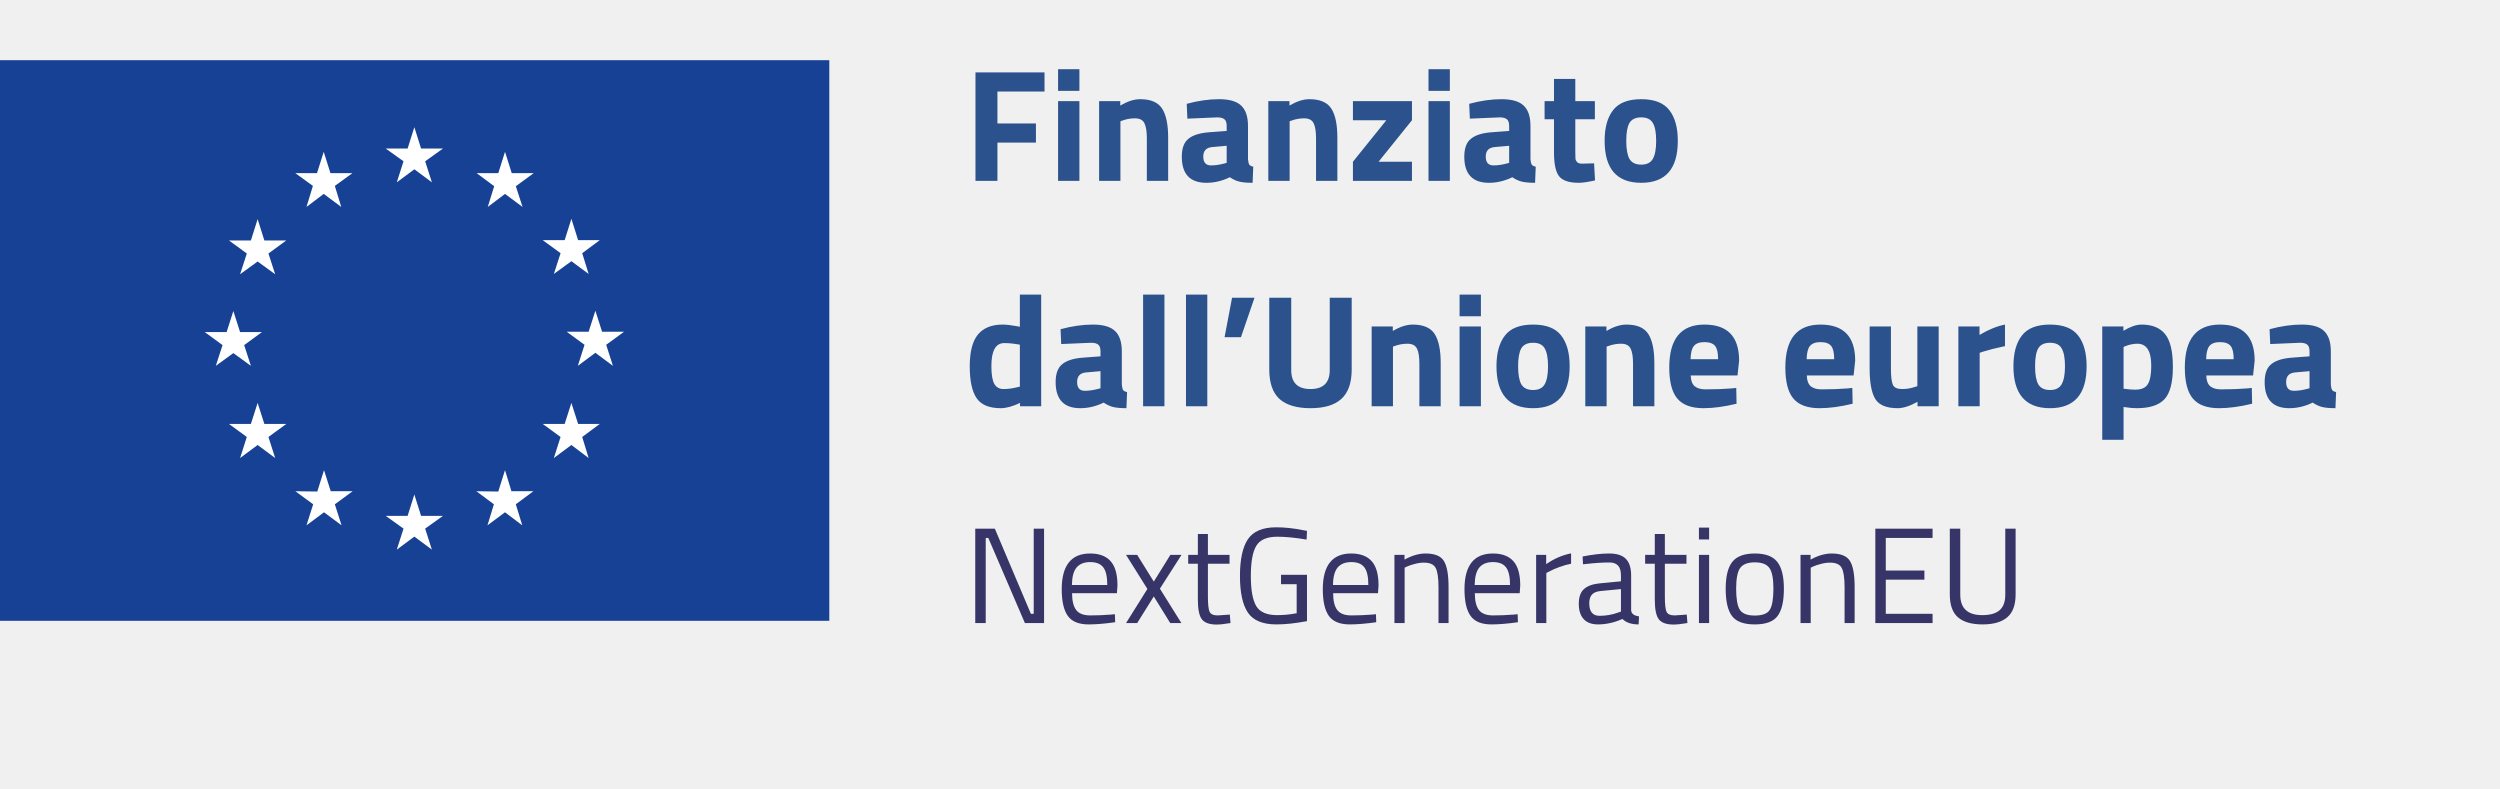
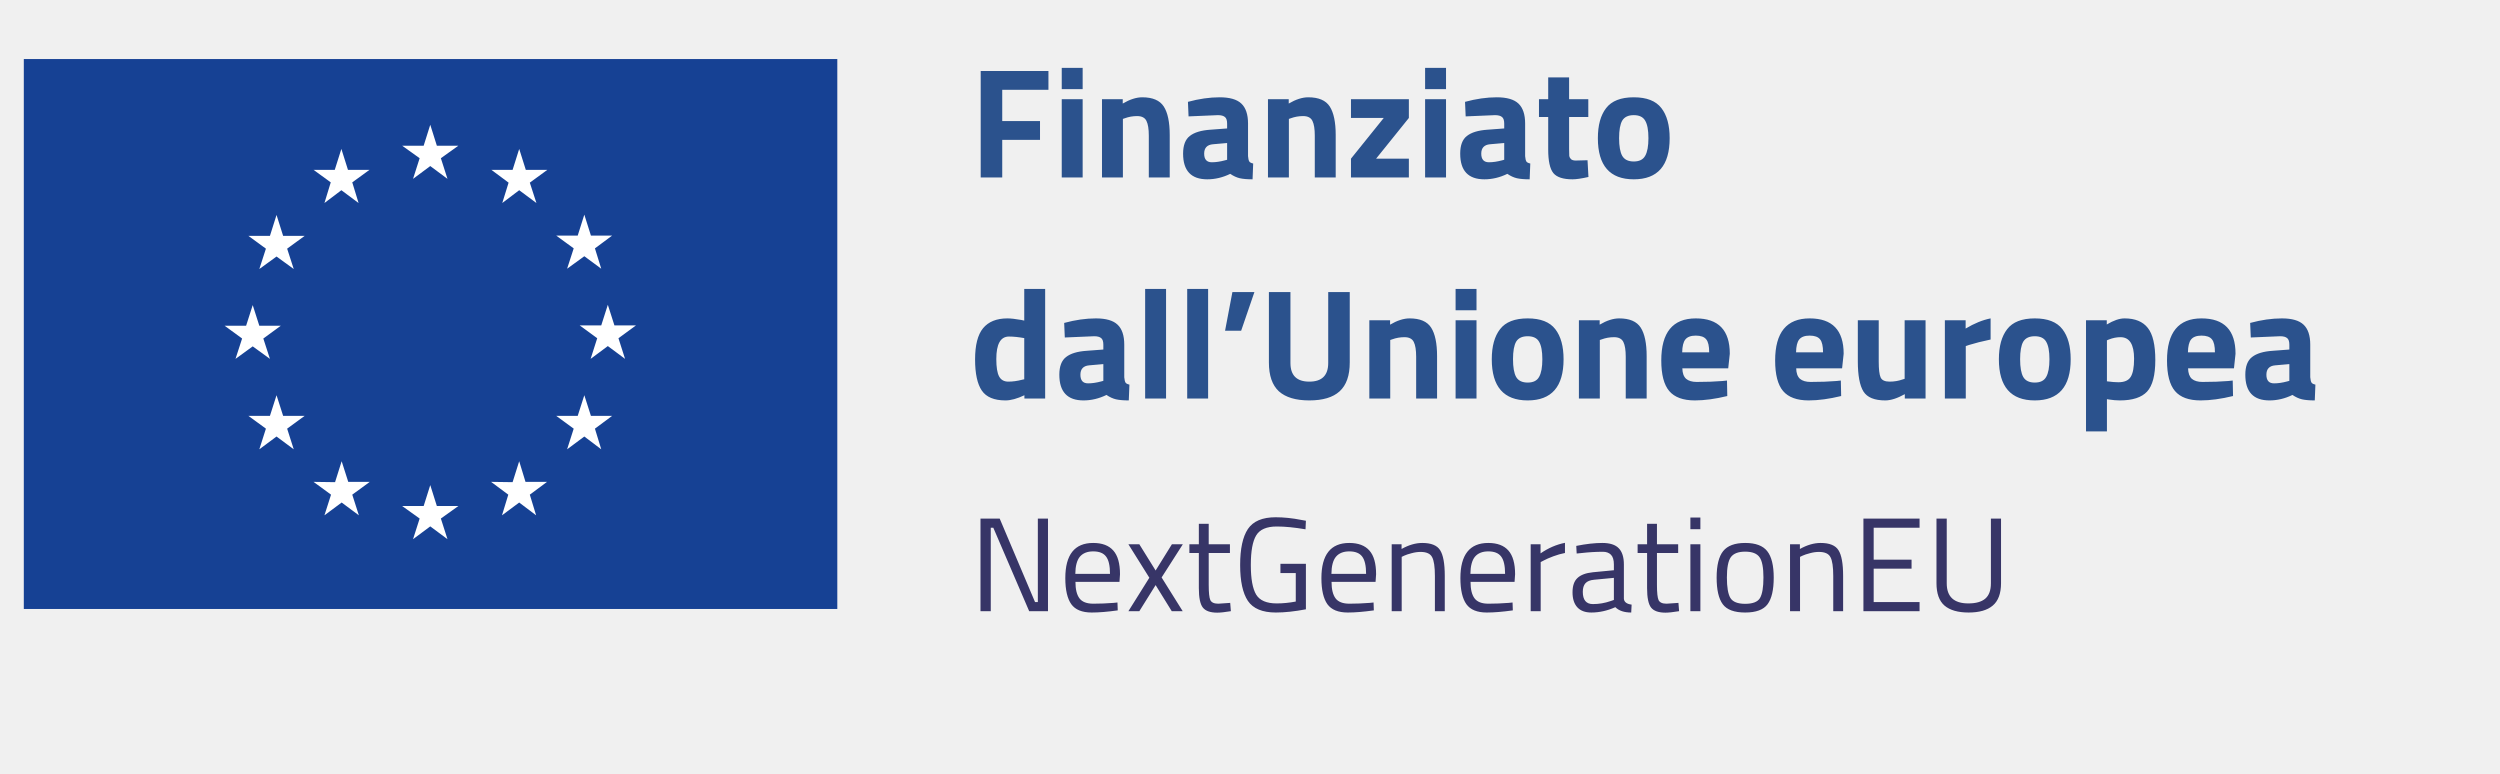
- <svg xmlns="http://www.w3.org/2000/svg" width="206" height="65" viewBox="0 0 206 65" fill="none">
+ <svg xmlns="http://www.w3.org/2000/svg" width="210" height="65" viewBox="0 0 206 65" fill="none">
  <path d="M80.379 14.906V5.964H86.069V7.542H82.188V10.172H85.361V11.75H82.188V14.906H80.379ZM87.186 14.906V8.331H88.943V14.906H87.186ZM87.186 7.489V5.701H88.943V7.489H87.186ZM92.323 14.906H90.567V8.331H92.31V8.699C92.904 8.349 93.451 8.173 93.949 8.173C94.823 8.173 95.426 8.432 95.758 8.949C96.091 9.466 96.257 10.264 96.257 11.342V14.906H94.5V11.395C94.5 10.834 94.434 10.422 94.303 10.159C94.172 9.887 93.91 9.751 93.516 9.751C93.158 9.751 92.813 9.812 92.481 9.935L92.323 9.988V14.906ZM102.835 10.382V13.117C102.852 13.328 102.887 13.477 102.94 13.565C102.992 13.643 103.101 13.7 103.267 13.735L103.215 15.063C102.769 15.063 102.411 15.033 102.14 14.971C101.877 14.91 101.611 14.787 101.34 14.603C100.711 14.91 100.068 15.063 99.413 15.063C98.058 15.063 97.38 14.345 97.38 12.907C97.38 12.206 97.569 11.71 97.944 11.421C98.32 11.123 98.897 10.948 99.675 10.895L101.078 10.79V10.382C101.078 10.111 101.017 9.926 100.894 9.83C100.772 9.725 100.575 9.672 100.304 9.672L97.839 9.777L97.787 8.555C98.722 8.3 99.609 8.173 100.448 8.173C101.296 8.173 101.904 8.349 102.271 8.699C102.647 9.05 102.835 9.611 102.835 10.382ZM99.885 12.118C99.395 12.162 99.15 12.425 99.15 12.907C99.15 13.389 99.365 13.63 99.793 13.63C100.125 13.63 100.488 13.578 100.881 13.472L101.078 13.42V12.013L99.885 12.118ZM106.266 14.906H104.509V8.331H106.253V8.699C106.847 8.349 107.394 8.173 107.892 8.173C108.766 8.173 109.369 8.432 109.701 8.949C110.033 9.466 110.199 10.264 110.199 11.342V14.906H108.442V11.395C108.442 10.834 108.377 10.422 108.246 10.159C108.115 9.887 107.853 9.751 107.459 9.751C107.101 9.751 106.756 9.812 106.423 9.935L106.266 9.988V14.906ZM111.481 9.909V8.331H116.345V9.909L113.592 13.328H116.345V14.906H111.481V13.328L114.234 9.909H111.481ZM117.709 14.906V8.331H119.466V14.906H117.709ZM117.709 7.489V5.701H119.466V7.489H117.709ZM126.111 10.382V13.117C126.129 13.328 126.163 13.477 126.215 13.565C126.269 13.643 126.377 13.7 126.544 13.735L126.491 15.063C126.045 15.063 125.688 15.033 125.416 14.971C125.154 14.91 124.887 14.787 124.616 14.603C123.988 14.91 123.344 15.063 122.689 15.063C121.334 15.063 120.657 14.345 120.657 12.907C120.657 12.206 120.844 11.71 121.221 11.421C121.597 11.123 122.173 10.948 122.952 10.895L124.354 10.79V10.382C124.354 10.111 124.293 9.926 124.17 9.83C124.048 9.725 123.852 9.672 123.58 9.672L121.116 9.777L121.063 8.555C121.998 8.3 122.886 8.173 123.725 8.173C124.573 8.173 125.18 8.349 125.548 8.699C125.923 9.05 126.111 9.611 126.111 10.382ZM123.161 12.118C122.672 12.162 122.426 12.425 122.426 12.907C122.426 13.389 122.642 13.63 123.07 13.63C123.402 13.63 123.764 13.578 124.158 13.472L124.354 13.42V12.013L123.161 12.118ZM131.417 9.83H129.805V12.526C129.805 12.789 129.809 12.977 129.818 13.091C129.835 13.196 129.884 13.288 129.962 13.367C130.05 13.446 130.18 13.486 130.355 13.486L131.352 13.459L131.43 14.866C130.845 14.998 130.399 15.063 130.094 15.063C129.307 15.063 128.77 14.888 128.48 14.537C128.192 14.178 128.049 13.521 128.049 12.565V9.83H127.274V8.331H128.049V6.503H129.805V8.331H131.417V9.83ZM132.915 9.081C133.379 8.476 134.152 8.173 135.237 8.173C136.32 8.173 137.093 8.476 137.557 9.081C138.02 9.677 138.251 10.518 138.251 11.605C138.251 13.911 137.247 15.063 135.237 15.063C133.225 15.063 132.221 13.911 132.221 11.605C132.221 10.518 132.452 9.677 132.915 9.081ZM134.266 13.091C134.45 13.407 134.773 13.565 135.237 13.565C135.7 13.565 136.018 13.407 136.193 13.091C136.377 12.775 136.468 12.28 136.468 11.605C136.468 10.93 136.377 10.439 136.193 10.133C136.018 9.826 135.7 9.672 135.237 9.672C134.773 9.672 134.45 9.826 134.266 10.133C134.091 10.439 134.004 10.93 134.004 11.605C134.004 12.28 134.091 12.775 134.266 13.091ZM85.793 24.273V33.477H84.05V33.201C83.438 33.49 82.909 33.635 82.463 33.635C81.511 33.635 80.846 33.359 80.471 32.806C80.095 32.254 79.907 31.382 79.907 30.19C79.907 28.989 80.13 28.117 80.575 27.573C81.03 27.021 81.712 26.745 82.621 26.745C82.9 26.745 83.289 26.788 83.787 26.876L84.037 26.929V24.273H85.793ZM83.853 31.899L84.037 31.86V28.401C83.556 28.314 83.128 28.27 82.752 28.27C82.044 28.27 81.69 28.901 81.69 30.163C81.69 30.847 81.769 31.334 81.926 31.623C82.083 31.912 82.341 32.057 82.699 32.057C83.066 32.057 83.451 32.004 83.853 31.899ZM92.438 28.954V31.689C92.456 31.899 92.491 32.048 92.543 32.136C92.596 32.215 92.705 32.272 92.871 32.307L92.818 33.635C92.373 33.635 92.014 33.604 91.743 33.543C91.481 33.481 91.215 33.359 90.944 33.175C90.314 33.481 89.672 33.635 89.016 33.635C87.662 33.635 86.984 32.916 86.984 31.479C86.984 30.777 87.172 30.282 87.548 29.992C87.924 29.694 88.501 29.519 89.279 29.467L90.681 29.361V28.954C90.681 28.682 90.62 28.498 90.498 28.401C90.376 28.296 90.179 28.244 89.908 28.244L87.443 28.349L87.391 27.126C88.326 26.872 89.213 26.745 90.052 26.745C90.9 26.745 91.507 26.92 91.874 27.271C92.25 27.621 92.438 28.182 92.438 28.954ZM89.488 30.689C88.999 30.733 88.754 30.996 88.754 31.479C88.754 31.96 88.968 32.202 89.397 32.202C89.729 32.202 90.091 32.149 90.485 32.044L90.681 31.991V30.584L89.488 30.689ZM94.192 33.477V24.273H95.949V33.477H94.192ZM97.725 33.477V24.273H99.482V33.477H97.725ZM100.905 27.783L101.521 24.536H103.37L102.256 27.783H100.905ZM106.397 30.492C106.397 31.535 106.926 32.057 107.984 32.057C109.041 32.057 109.57 31.535 109.57 30.492V24.536H111.379V30.453C111.379 31.549 111.095 32.355 110.527 32.872C109.968 33.381 109.12 33.635 107.984 33.635C106.847 33.635 105.995 33.381 105.427 32.872C104.868 32.355 104.588 31.549 104.588 30.453V24.536H106.397V30.492ZM114.78 33.477H113.024V26.902H114.767V27.271C115.362 26.92 115.908 26.745 116.406 26.745C117.28 26.745 117.883 27.003 118.215 27.52C118.547 28.038 118.714 28.835 118.714 29.914V33.477H116.957V29.966C116.957 29.405 116.891 28.993 116.76 28.73C116.629 28.459 116.367 28.323 115.973 28.323C115.615 28.323 115.27 28.384 114.938 28.507L114.78 28.559V33.477ZM120.27 33.477V26.902H122.027V33.477H120.27ZM120.27 26.061V24.273H122.027V26.061H120.27ZM124.004 27.652C124.468 27.047 125.241 26.745 126.325 26.745C127.409 26.745 128.182 27.047 128.646 27.652C129.109 28.248 129.34 29.09 129.34 30.177C129.34 32.482 128.336 33.635 126.325 33.635C124.315 33.635 123.309 32.482 123.309 30.177C123.309 29.09 123.541 28.248 124.004 27.652ZM125.354 31.663C125.538 31.978 125.861 32.136 126.325 32.136C126.788 32.136 127.108 31.978 127.282 31.663C127.465 31.347 127.557 30.852 127.557 30.177C127.557 29.502 127.465 29.011 127.282 28.704C127.108 28.397 126.788 28.244 126.325 28.244C125.861 28.244 125.538 28.397 125.354 28.704C125.18 29.011 125.093 29.502 125.093 30.177C125.093 30.852 125.18 31.347 125.354 31.663ZM132.385 33.477H130.628V26.902H132.372V27.271C132.966 26.92 133.512 26.745 134.011 26.745C134.885 26.745 135.488 27.003 135.82 27.52C136.152 28.038 136.319 28.835 136.319 29.914V33.477H134.562V29.966C134.562 29.405 134.496 28.993 134.365 28.73C134.233 28.459 133.972 28.323 133.578 28.323C133.219 28.323 132.875 28.384 132.542 28.507L132.385 28.559V33.477ZM139.317 30.939C139.325 31.343 139.431 31.636 139.632 31.82C139.842 31.996 140.139 32.083 140.523 32.083C141.336 32.083 142.061 32.057 142.7 32.004L143.067 31.965L143.092 33.267C142.088 33.512 141.178 33.635 140.366 33.635C139.379 33.635 138.661 33.372 138.215 32.846C137.77 32.32 137.547 31.465 137.547 30.282C137.547 27.924 138.513 26.745 140.444 26.745C142.349 26.745 143.303 27.735 143.303 29.716L143.171 30.939H139.317ZM141.572 29.598C141.572 29.072 141.49 28.708 141.323 28.507C141.157 28.296 140.865 28.191 140.444 28.191C140.034 28.191 139.741 28.301 139.566 28.52C139.401 28.73 139.313 29.09 139.303 29.598H141.572ZM148.881 30.939C148.889 31.343 148.995 31.636 149.196 31.82C149.405 31.996 149.703 32.083 150.087 32.083C150.901 32.083 151.625 32.057 152.264 32.004L152.631 31.965L152.657 33.267C151.652 33.512 150.743 33.635 149.93 33.635C148.943 33.635 148.225 33.372 147.779 32.846C147.334 32.32 147.112 31.465 147.112 30.282C147.112 27.924 148.077 26.745 150.008 26.745C151.915 26.745 152.867 27.735 152.867 29.716L152.736 30.939H148.881ZM151.136 29.598C151.136 29.072 151.053 28.708 150.887 28.507C150.721 28.296 150.429 28.191 150.008 28.191C149.598 28.191 149.305 28.301 149.13 28.52C148.965 28.73 148.877 29.09 148.868 29.598H151.136ZM157.99 26.902H159.747V33.477H158.003V33.109C157.373 33.46 156.827 33.635 156.364 33.635C155.455 33.635 154.844 33.385 154.529 32.885C154.214 32.377 154.057 31.531 154.057 30.348V26.902H155.813V30.374C155.813 31.023 155.866 31.465 155.971 31.702C156.076 31.939 156.33 32.057 156.731 32.057C157.115 32.057 157.479 31.996 157.819 31.873L157.99 31.82V26.902ZM161.369 33.477V26.902H163.113V27.599C163.847 27.161 164.546 26.876 165.211 26.745V28.52C164.502 28.669 163.895 28.822 163.388 28.98L163.125 29.072V33.477H161.369ZM166.601 27.652C167.065 27.047 167.838 26.745 168.921 26.745C170.005 26.745 170.779 27.047 171.243 27.652C171.706 28.248 171.937 29.09 171.937 30.177C171.937 32.482 170.932 33.635 168.921 33.635C166.911 33.635 165.906 32.482 165.906 30.177C165.906 29.09 166.138 28.248 166.601 27.652ZM167.951 31.663C168.135 31.978 168.458 32.136 168.921 32.136C169.385 32.136 169.703 31.978 169.878 31.663C170.062 31.347 170.154 30.852 170.154 30.177C170.154 29.502 170.062 29.011 169.878 28.704C169.703 28.397 169.385 28.244 168.921 28.244C168.458 28.244 168.135 28.397 167.951 28.704C167.776 29.011 167.69 29.502 167.69 30.177C167.69 30.852 167.776 31.347 167.951 31.663ZM173.225 36.238V26.902H174.969V27.258C175.536 26.916 176.035 26.745 176.463 26.745C177.346 26.745 177.997 27.012 178.417 27.547C178.836 28.073 179.046 28.971 179.046 30.242C179.046 31.514 178.815 32.399 178.351 32.898C177.888 33.389 177.128 33.635 176.07 33.635C175.782 33.635 175.471 33.609 175.139 33.556L174.982 33.53V36.238H173.225ZM176.122 28.323C175.799 28.323 175.471 28.388 175.139 28.52L174.982 28.586V32.031C175.375 32.083 175.694 32.109 175.939 32.109C176.446 32.109 176.791 31.96 176.975 31.663C177.167 31.364 177.263 30.856 177.263 30.137C177.263 28.927 176.882 28.323 176.122 28.323ZM181.798 30.939C181.808 31.343 181.912 31.636 182.113 31.82C182.323 31.996 182.62 32.083 183.004 32.083C183.818 32.083 184.544 32.057 185.181 32.004L185.548 31.965L185.575 33.267C184.569 33.512 183.66 33.635 182.847 33.635C181.86 33.635 181.143 33.372 180.697 32.846C180.251 32.32 180.029 31.465 180.029 30.282C180.029 27.924 180.994 26.745 182.926 26.745C184.832 26.745 185.784 27.735 185.784 29.716L185.653 30.939H181.798ZM184.054 29.598C184.054 29.072 183.971 28.708 183.804 28.507C183.638 28.296 183.346 28.191 182.926 28.191C182.515 28.191 182.222 28.301 182.047 28.52C181.882 28.73 181.794 29.09 181.786 29.598H184.054ZM192.061 28.954V31.689C192.079 31.899 192.113 32.048 192.166 32.136C192.219 32.215 192.328 32.272 192.494 32.307L192.441 33.635C191.995 33.635 191.637 33.604 191.366 33.543C191.104 33.481 190.837 33.359 190.566 33.175C189.937 33.481 189.294 33.635 188.639 33.635C187.284 33.635 186.607 32.916 186.607 31.479C186.607 30.777 186.794 30.282 187.171 29.992C187.547 29.694 188.123 29.519 188.902 29.467L190.305 29.361V28.954C190.305 28.682 190.243 28.498 190.121 28.401C189.998 28.296 189.801 28.244 189.53 28.244L187.066 28.349L187.013 27.126C187.948 26.872 188.836 26.745 189.675 26.745C190.523 26.745 191.13 26.92 191.498 27.271C191.873 27.621 192.061 28.182 192.061 28.954ZM189.111 30.689C188.622 30.733 188.377 30.996 188.377 31.479C188.377 31.96 188.591 32.202 189.019 32.202C189.351 32.202 189.714 32.149 190.108 32.044L190.305 31.991V30.584L189.111 30.689Z" fill="#2B528D" />
  <path d="M80.361 51.339V43.563H81.975L84.944 50.575H85.179V43.563H86.031V51.339H84.451L81.437 44.327H81.224V51.339H80.361ZM91.542 50.642L91.867 50.609L91.89 51.272C91.038 51.392 90.31 51.452 89.705 51.452C88.898 51.452 88.326 51.219 87.99 50.755C87.654 50.283 87.486 49.552 87.486 48.563C87.486 46.593 88.267 45.608 89.828 45.608C90.582 45.608 91.146 45.821 91.52 46.248C91.893 46.668 92.08 47.331 92.08 48.237L92.035 48.878H88.338C88.338 49.5 88.45 49.961 88.674 50.26C88.898 50.56 89.286 50.71 89.839 50.71C90.399 50.71 90.967 50.687 91.542 50.642ZM91.24 48.204C91.24 47.515 91.128 47.028 90.903 46.743C90.687 46.458 90.328 46.316 89.828 46.316C89.335 46.316 88.961 46.466 88.707 46.765C88.461 47.065 88.334 47.544 88.326 48.204H91.24ZM92.786 45.72H93.704L95.072 47.923L96.439 45.72H97.357L95.576 48.507L97.346 51.339H96.427L95.072 49.148L93.704 51.339H92.786L94.545 48.53L92.786 45.72ZM101.314 46.451H99.532V49.136C99.532 49.781 99.577 50.204 99.667 50.406C99.764 50.609 99.988 50.71 100.339 50.71L101.337 50.642L101.393 51.339C100.892 51.422 100.511 51.463 100.25 51.463C99.667 51.463 99.264 51.32 99.04 51.036C98.815 50.751 98.703 50.208 98.703 49.406V46.451H97.908V45.72H98.703V44.001H99.532V45.72H101.314V46.451ZM105.556 48.136V47.361H107.696V51.182C106.755 51.361 105.915 51.452 105.175 51.452C104.047 51.452 103.263 51.126 102.822 50.474C102.389 49.822 102.172 48.818 102.172 47.462C102.172 46.099 102.389 45.091 102.822 44.439C103.263 43.78 104.04 43.45 105.153 43.45C105.847 43.45 106.568 43.525 107.315 43.675L107.696 43.742L107.663 44.462C106.736 44.304 105.933 44.226 105.254 44.226C104.394 44.226 103.816 44.477 103.517 44.978C103.218 45.473 103.069 46.301 103.069 47.462C103.069 48.616 103.218 49.444 103.517 49.946C103.816 50.44 104.391 50.687 105.242 50.687C105.765 50.687 106.299 50.635 106.845 50.53V48.136H105.556ZM113.054 50.642L113.379 50.609L113.402 51.272C112.55 51.392 111.822 51.452 111.217 51.452C110.41 51.452 109.839 51.219 109.502 50.755C109.166 50.283 108.998 49.552 108.998 48.563C108.998 46.593 109.779 45.608 111.34 45.608C112.094 45.608 112.658 45.821 113.032 46.248C113.405 46.668 113.592 47.331 113.592 48.237L113.547 48.878H109.85C109.85 49.5 109.962 49.961 110.186 50.26C110.41 50.56 110.799 50.71 111.351 50.71C111.911 50.71 112.479 50.687 113.054 50.642ZM112.752 48.204C112.752 47.515 112.64 47.028 112.416 46.743C112.199 46.458 111.841 46.316 111.34 46.316C110.847 46.316 110.474 46.466 110.22 46.765C109.973 47.065 109.846 47.544 109.839 48.204H112.752ZM115.742 51.339H114.902V45.72H115.732V46.114C116.336 45.776 116.915 45.608 117.467 45.608C118.215 45.608 118.715 45.81 118.97 46.215C119.23 46.619 119.361 47.339 119.361 48.372V51.339H118.532V48.395C118.532 47.616 118.453 47.084 118.297 46.799C118.148 46.507 117.823 46.361 117.322 46.361C117.083 46.361 116.829 46.398 116.56 46.473C116.299 46.541 116.097 46.608 115.955 46.675L115.742 46.777V51.339ZM124.73 50.642L125.055 50.609L125.077 51.272C124.225 51.392 123.497 51.452 122.892 51.452C122.085 51.452 121.513 51.219 121.178 50.755C120.841 50.283 120.673 49.552 120.673 48.563C120.673 46.593 121.454 45.608 123.016 45.608C123.77 45.608 124.334 45.821 124.708 46.248C125.08 46.668 125.268 47.331 125.268 48.237L125.223 48.878H121.525C121.525 49.5 121.637 49.961 121.861 50.26C122.085 50.56 122.474 50.71 123.026 50.71C123.586 50.71 124.154 50.687 124.73 50.642ZM124.427 48.204C124.427 47.515 124.315 47.028 124.091 46.743C123.874 46.458 123.516 46.316 123.016 46.316C122.523 46.316 122.149 46.466 121.895 46.765C121.649 47.065 121.522 47.544 121.513 48.204H124.427ZM126.577 51.339V45.72H127.406V46.484C128.056 46.035 128.74 45.739 129.457 45.597V46.451C129.142 46.511 128.814 46.604 128.471 46.732C128.134 46.859 127.876 46.971 127.698 47.069L127.417 47.215V51.339H126.577ZM134.406 47.417V50.294C134.428 50.571 134.645 50.736 135.056 50.788L135.023 51.452C134.432 51.452 133.988 51.302 133.688 51.002C133.016 51.302 132.345 51.452 131.672 51.452C131.156 51.452 130.764 51.305 130.495 51.013C130.227 50.721 130.092 50.301 130.092 49.755C130.092 49.208 130.23 48.807 130.507 48.552C130.783 48.29 131.216 48.129 131.806 48.069L133.566 47.9V47.417C133.566 47.035 133.483 46.762 133.319 46.597C133.155 46.432 132.93 46.349 132.647 46.349C132.049 46.349 131.429 46.387 130.787 46.462L130.44 46.496L130.406 45.855C131.228 45.69 131.956 45.608 132.591 45.608C133.225 45.608 133.685 45.754 133.968 46.046C134.26 46.338 134.406 46.795 134.406 47.417ZM130.955 49.71C130.955 50.399 131.238 50.743 131.806 50.743C132.315 50.743 132.814 50.657 133.307 50.485L133.566 50.395V48.541L131.907 48.698C131.572 48.728 131.328 48.826 131.179 48.99C131.03 49.155 130.955 49.395 130.955 49.71ZM138.966 46.451H137.184V49.136C137.184 49.781 137.23 50.204 137.319 50.406C137.416 50.609 137.64 50.71 137.991 50.71L138.989 50.642L139.044 51.339C138.544 51.422 138.162 51.463 137.901 51.463C137.319 51.463 136.916 51.32 136.691 51.036C136.467 50.751 136.355 50.208 136.355 49.406V46.451H135.56V45.72H136.355V44.001H137.184V45.72H138.966V46.451ZM139.992 51.339V45.72H140.832V51.339H139.992ZM139.992 44.45V43.473H140.832V44.45H139.992ZM142.197 48.519C142.197 47.492 142.38 46.75 142.745 46.293C143.112 45.836 143.728 45.608 144.595 45.608C145.468 45.608 146.084 45.836 146.443 46.293C146.809 46.75 146.993 47.492 146.993 48.519C146.993 49.545 146.82 50.29 146.476 50.755C146.133 51.219 145.505 51.452 144.595 51.452C143.683 51.452 143.055 51.219 142.712 50.755C142.368 50.29 142.197 49.545 142.197 48.519ZM143.059 48.507C143.059 49.324 143.156 49.897 143.351 50.227C143.552 50.556 143.967 50.721 144.595 50.721C145.229 50.721 145.644 50.56 145.838 50.238C146.032 49.908 146.129 49.331 146.129 48.507C146.129 47.683 146.022 47.117 145.804 46.81C145.588 46.496 145.185 46.338 144.595 46.338C144.011 46.338 143.609 46.496 143.384 46.81C143.168 47.117 143.059 47.683 143.059 48.507ZM149.203 51.339H148.363V45.72H149.191V46.114C149.797 45.776 150.375 45.608 150.929 45.608C151.675 45.608 152.176 45.81 152.43 46.215C152.691 46.619 152.822 47.339 152.822 48.372V51.339H151.993V48.395C151.993 47.616 151.915 47.084 151.757 46.799C151.608 46.507 151.284 46.361 150.783 46.361C150.544 46.361 150.29 46.398 150.021 46.473C149.76 46.541 149.558 46.608 149.416 46.675L149.203 46.777V51.339ZM154.527 51.339V43.563H159.244V44.327H155.389V47.013H158.571V47.766H155.389V50.575H159.244V51.339H154.527ZM161.526 49.002C161.526 50.125 162.131 50.687 163.342 50.687C163.969 50.687 164.44 50.556 164.754 50.294C165.074 50.024 165.235 49.593 165.235 49.002V43.563H166.087V48.979C166.087 49.848 165.855 50.477 165.393 50.867C164.937 51.257 164.261 51.452 163.364 51.452C162.468 51.452 161.792 51.257 161.336 50.867C160.888 50.477 160.664 49.848 160.664 48.979V43.563H161.526V49.002Z" fill="#373567" />
  <path d="M68.334 4.96H0V51.154H68.334V4.96Z" fill="#164194" />
  <path d="M32.696 15.024L34.142 13.949L35.588 15.024L35.033 13.29L36.503 12.239H34.696L34.142 10.48L33.588 12.239H31.78L33.25 13.29L32.696 15.024Z" fill="white" />
  <path d="M25.253 17.053L26.675 15.978L28.12 17.053L27.59 15.319L29.036 14.268H27.229L26.675 12.509L26.12 14.268H24.337L25.783 15.319L25.253 17.053Z" fill="white" />
  <path d="M21.229 18.055L20.674 19.814H18.867L20.337 20.888L19.783 22.598L21.229 21.548L22.674 22.598L22.12 20.888L23.59 19.814H21.783L21.229 18.055Z" fill="white" />
  <path d="M19.228 29.095L20.674 30.146L20.119 28.436L21.589 27.361H19.782L19.228 25.627L18.674 27.361H16.867L18.337 28.436L17.782 30.146L19.228 29.095Z" fill="white" />
  <path d="M21.783 34.933L21.229 33.198L20.674 34.933H18.867L20.337 36.007L19.783 37.742L21.229 36.667L22.674 37.742L22.12 36.007L23.59 34.933H21.783Z" fill="white" />
  <path d="M27.253 40.477L26.699 38.743L26.145 40.502L24.337 40.477L25.807 41.552L25.253 43.287L26.699 42.212L28.145 43.287L27.59 41.552L29.06 40.477H27.253Z" fill="white" />
  <path d="M34.696 42.506L34.142 40.748L33.588 42.506H31.78L33.25 43.557L32.696 45.291L34.142 44.216L35.588 45.291L35.033 43.557L36.503 42.506H34.696Z" fill="white" />
  <path d="M42.142 40.477L41.612 38.743L41.058 40.502L39.251 40.477L40.697 41.552L40.167 43.287L41.612 42.212L43.034 43.287L42.504 41.552L43.95 40.477H42.142Z" fill="white" />
  <path d="M47.637 34.933L47.083 33.198L46.528 34.933H44.721L46.191 36.007L45.637 37.742L47.083 36.667L48.504 37.742L47.974 36.007L49.42 34.933H47.637Z" fill="white" />
  <path d="M51.419 27.336H49.612L49.058 25.602L48.504 27.336H46.697L48.166 28.411L47.612 30.145L49.058 29.07L50.504 30.145L49.95 28.411L51.419 27.336Z" fill="white" />
  <path d="M45.637 22.573L47.083 21.523L48.504 22.573L47.974 20.863L49.42 19.789H47.637L47.083 18.03L46.528 19.789H44.721L46.191 20.863L45.637 22.573Z" fill="white" />
  <path d="M41.613 12.509L41.059 14.268H39.276L40.722 15.343L40.191 17.053L41.613 15.978L43.059 17.053L42.505 15.343L43.974 14.268H42.167L41.613 12.509Z" fill="white" />
</svg>
